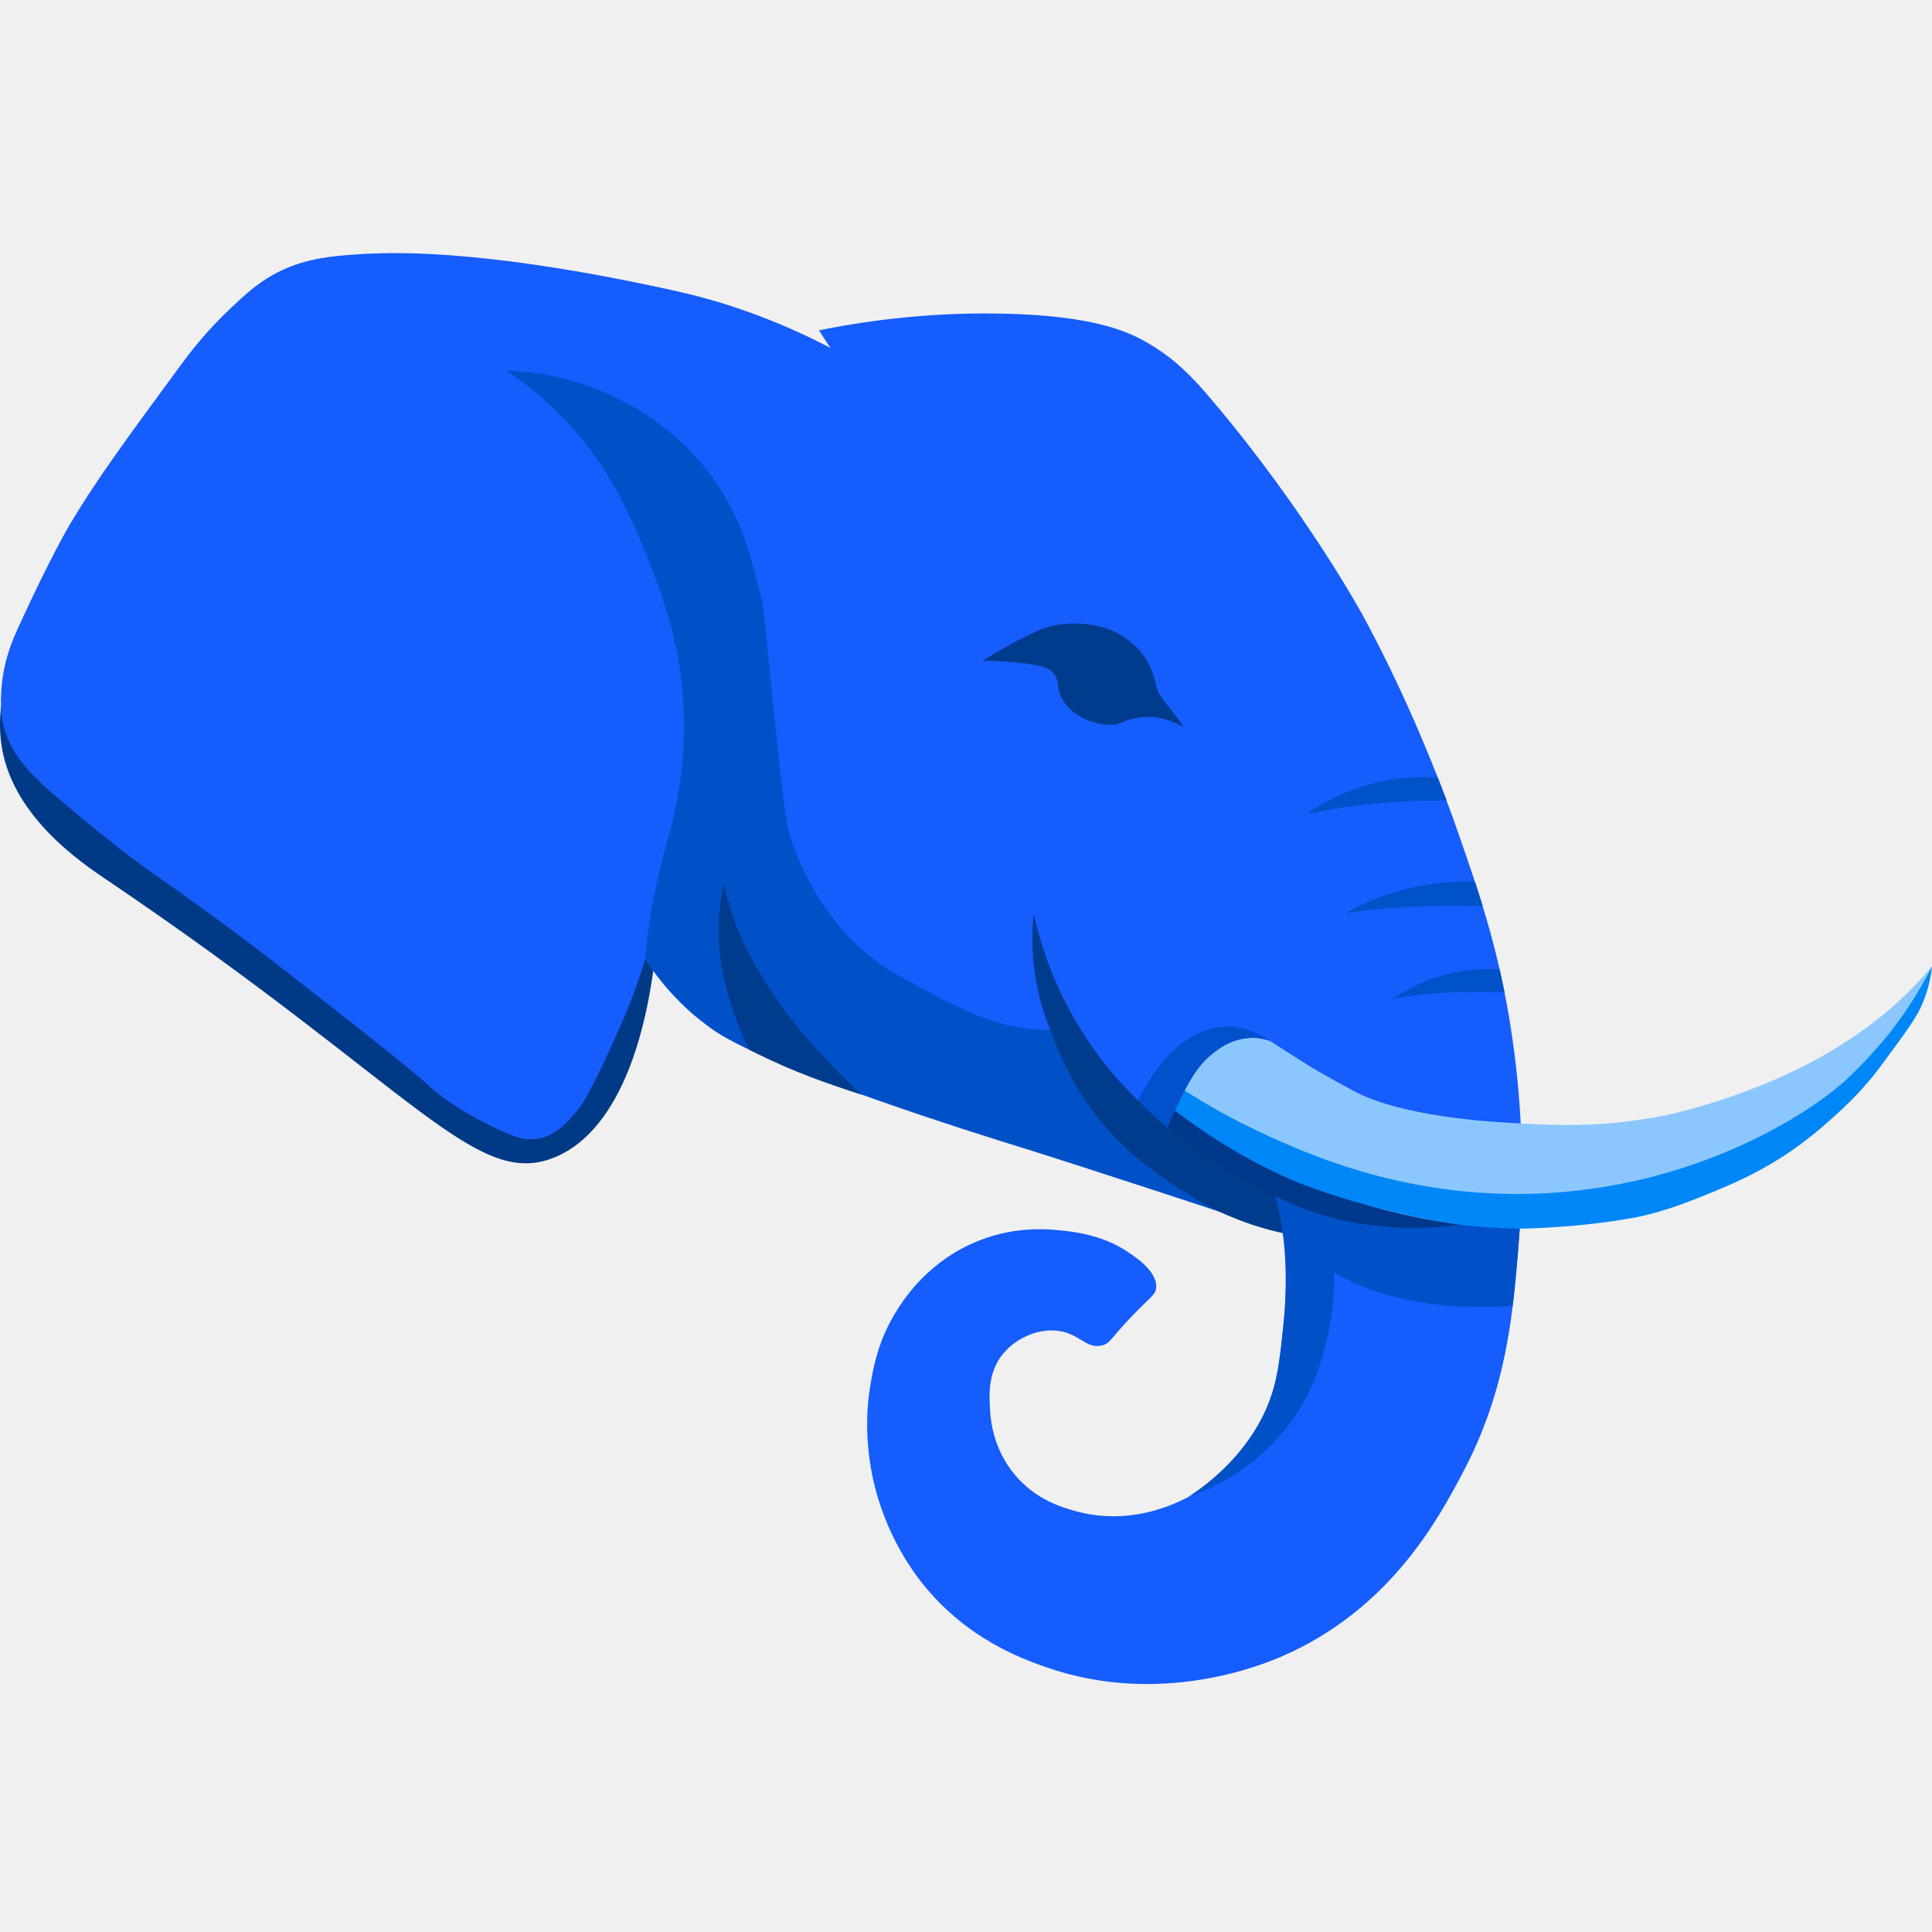
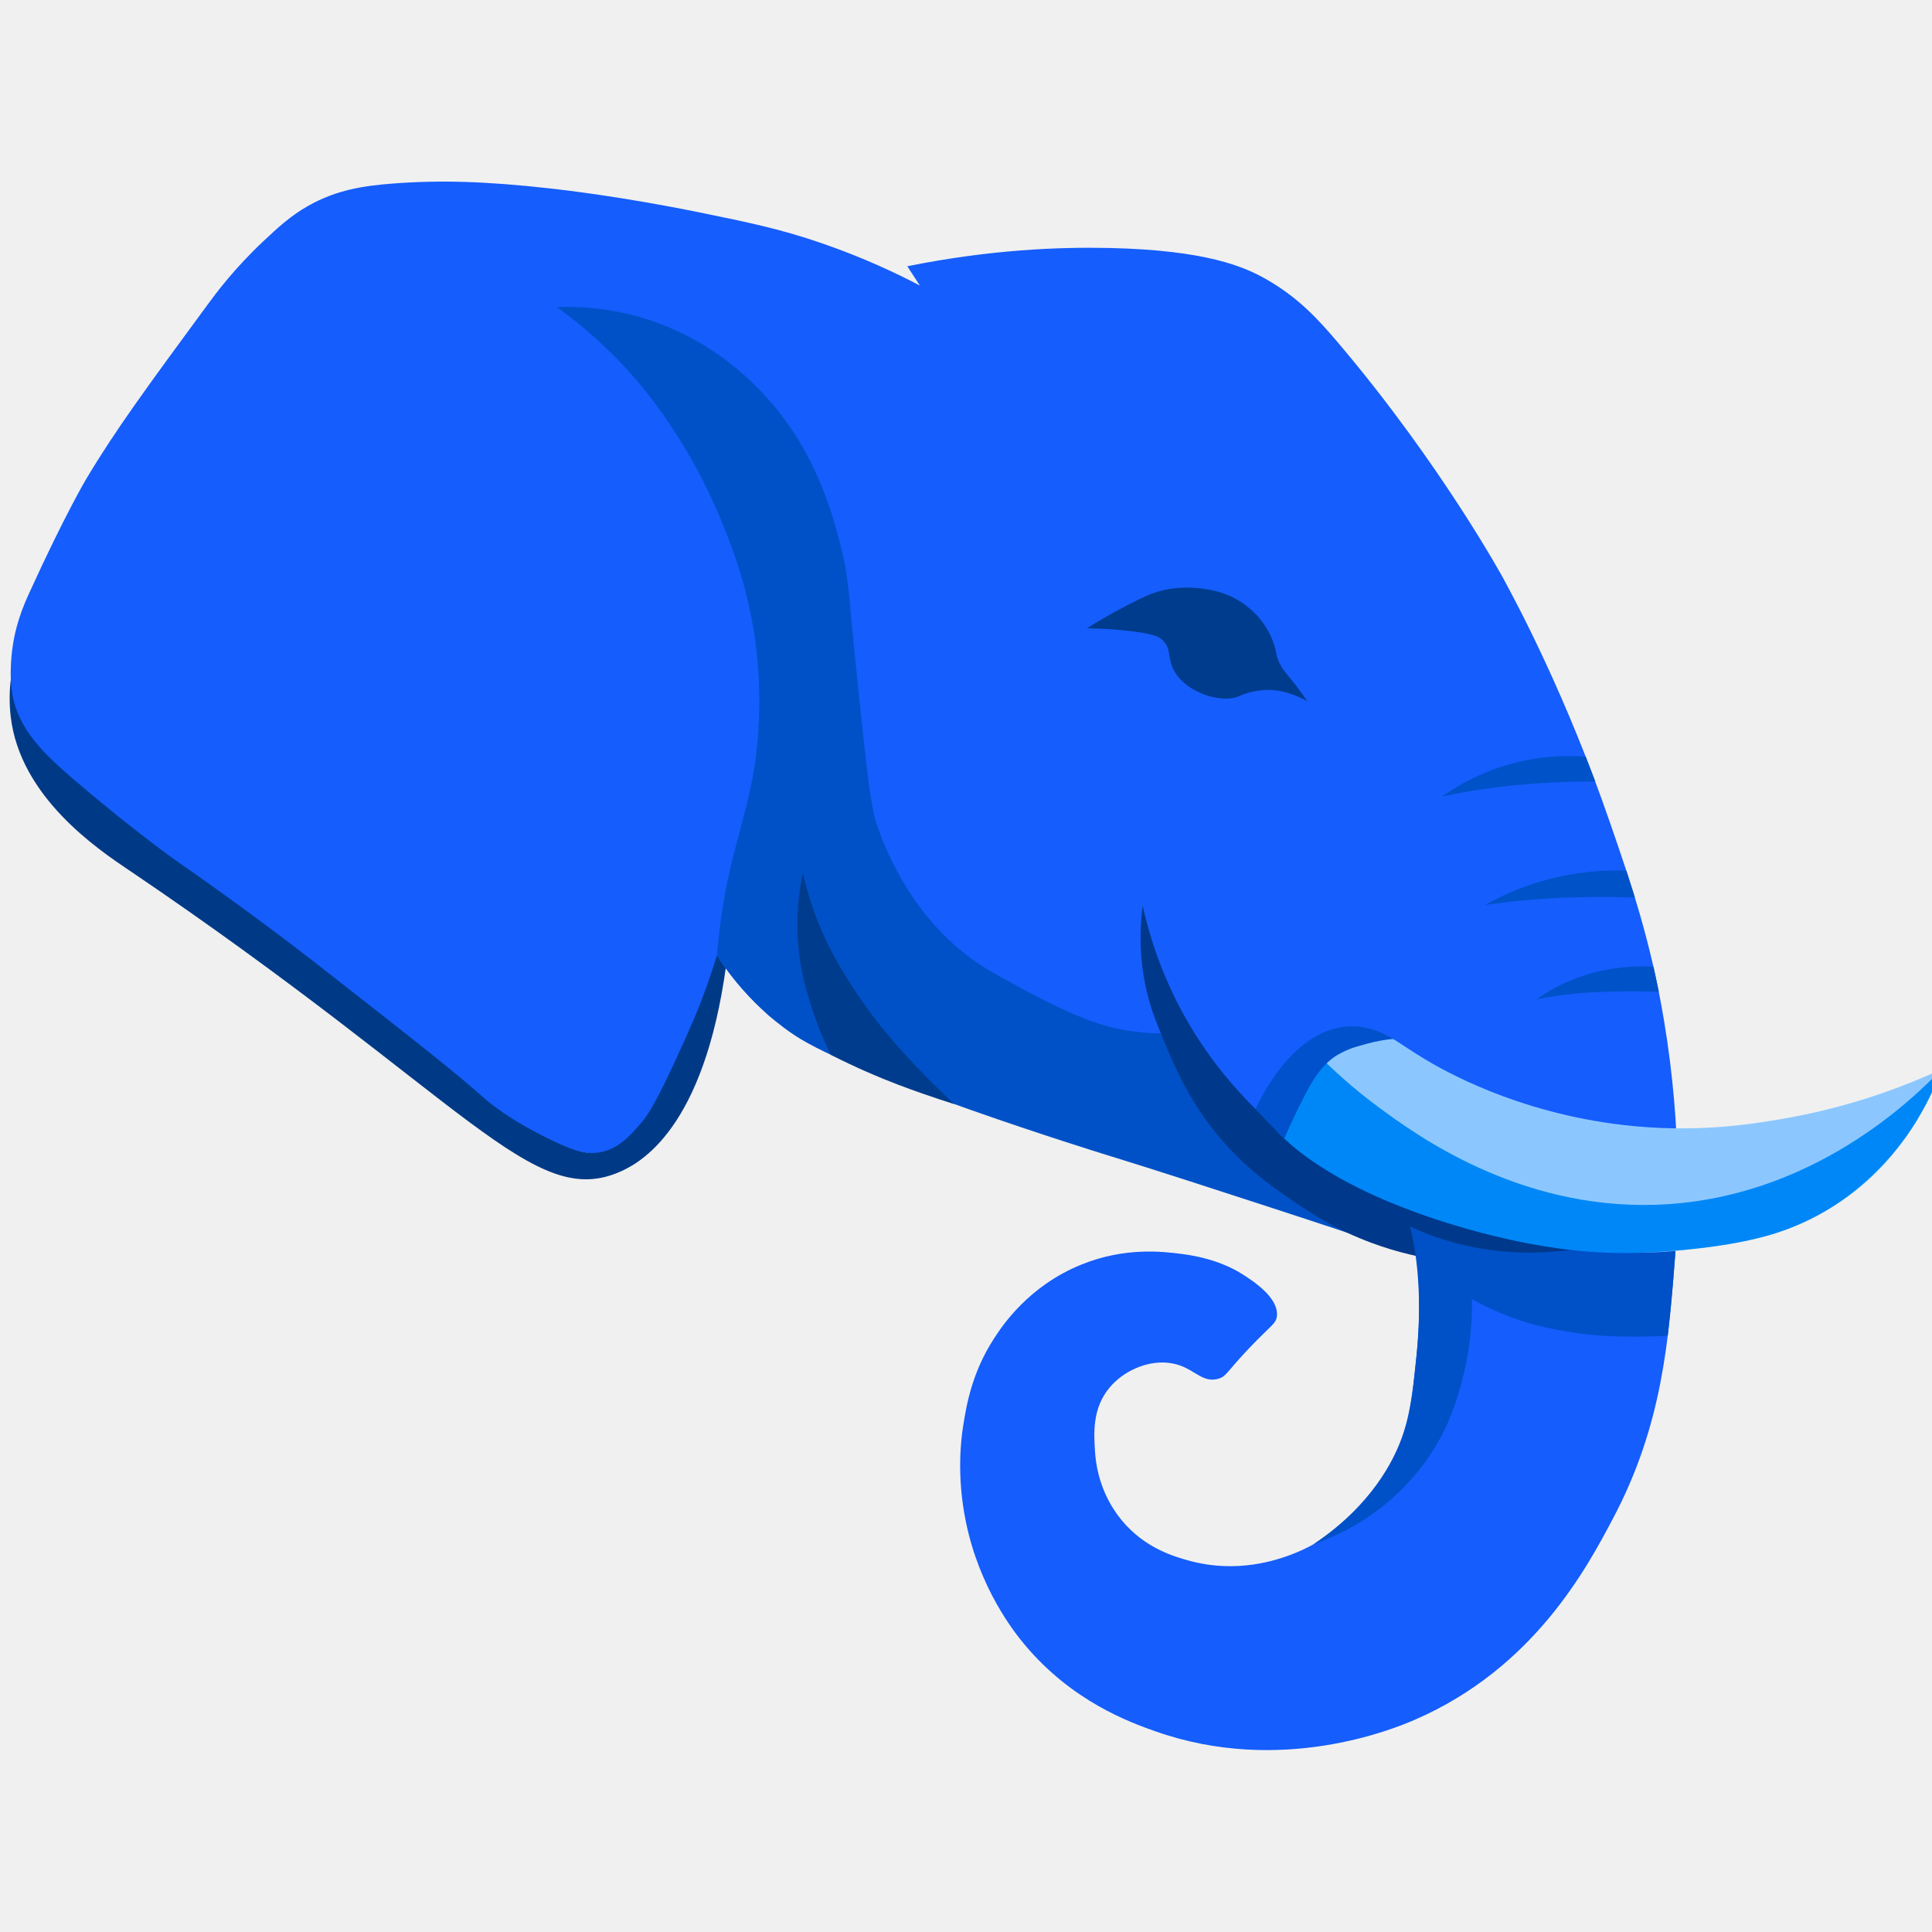
- <svg xmlns="http://www.w3.org/2000/svg" width="71" height="71" viewBox="0 0 71 71" fill="none">
-   <path d="M2.84 19.17L7.704 12.638L33.832 13.135L46.825 18.46L52.292 27.939L55.025 35.748L55.593 41.251V45.263L50.055 46.044L38.837 41.251L23.892 35.003L11.538 37.31L2.84 31.311L0.107 27.264V26.483L2.84 19.17Z" fill="#155DFC" />
-   <g clip-path="url(#clip0_204_272)">
-     <path d="M3.986 32.377C15.391 40.089 17.531 43.841 20.515 42.475C21.304 42.113 23.427 40.811 24.088 35.052C23.899 35.043 23.528 35.044 23.119 35.203C20.561 36.199 20.634 41.843 19.359 41.849C19.339 41.849 19.294 41.849 19.237 41.833C19.112 41.81 18.958 41.762 18.727 41.654C18.05 41.338 17.712 41.179 17.198 40.869C17.198 40.869 16.674 40.557 16.196 40.223C15.491 39.73 15.088 39.136 14.296 38.426C13.634 37.832 13.625 37.987 12.079 36.852C11.547 36.462 11.156 36.153 10.396 35.551C9.149 34.564 8.287 33.882 7.551 33.246C6.631 32.451 5.386 31.276 4.007 29.647C2.753 27.289 1.259 24.838 0.5 25.085C0.016 25.243 -0.059 26.436 0.035 27.236C0.347 29.935 2.957 31.683 3.986 32.379V32.377Z" fill="#003A86" />
-     <path d="M5.31 31.664C11.444 32.858 17.578 34.052 23.712 35.245C24.425 36.349 25.181 37.035 25.698 37.439C25.698 37.439 28.748 39.816 33.38 39.639C33.602 39.63 34.155 39.587 34.906 39.668C35.677 39.752 35.811 39.834 37.035 40.055C38.294 40.283 38.436 40.247 38.939 40.442C39.524 40.668 39.939 40.951 40.23 41.152C40.711 41.485 40.825 41.647 41.747 42.443C42.257 42.884 42.513 43.105 42.746 43.282C43.176 43.607 43.865 44.124 44.845 44.541C45.402 44.778 45.951 44.94 46.472 45.093C46.757 45.176 46.998 45.24 47.168 45.283C47.254 46.108 47.315 47.281 47.168 48.672C47.015 50.127 46.909 51.141 46.297 52.288C46.026 52.797 45.038 54.577 42.908 55.354C42.478 55.511 41.16 55.971 39.584 55.548C39.054 55.406 38.071 55.127 37.292 54.193C36.493 53.233 36.408 52.183 36.388 51.869C36.349 51.266 36.295 50.433 36.872 49.739C37.329 49.192 38.09 48.838 38.809 48.9C39.67 48.974 39.907 49.599 40.508 49.442C40.795 49.368 40.792 49.212 41.584 48.384C42.297 47.638 42.462 47.593 42.487 47.332C42.547 46.708 41.675 46.153 41.326 45.931C41.065 45.765 40.428 45.4 39.292 45.253C38.643 45.17 37.386 45.022 35.936 45.608C34.167 46.322 33.281 47.655 32.999 48.093C32.258 49.241 32.079 50.317 31.966 51.03C31.905 51.425 31.735 52.678 32.064 54.257C32.524 56.472 33.667 57.92 34.032 58.356C35.617 60.247 37.526 60.947 38.421 61.261C42.606 62.734 46.376 61.189 47.102 60.874C51.097 59.146 52.877 55.782 53.752 54.129C55.414 50.988 55.625 48.163 55.85 45.157C55.926 44.151 56.096 41.19 55.463 37.411C55.012 34.723 54.355 32.82 53.655 30.795C52.197 26.569 50.59 23.548 50.073 22.597C50.073 22.597 48.002 18.794 44.554 14.722C43.882 13.928 43.204 13.181 42.102 12.559C41.399 12.164 40.135 11.598 36.874 11.526C35.224 11.49 32.888 11.575 30.096 12.139C30.236 12.354 30.375 12.569 30.515 12.785C29.747 12.382 28.628 11.849 27.224 11.366C25.838 10.889 24.789 10.672 23.124 10.333C20.522 9.804 18.562 9.579 18.09 9.527C15.976 9.292 14.429 9.245 12.861 9.365C11.87 9.441 10.964 9.576 10.021 10.107C9.422 10.444 9.005 10.831 8.504 11.301C7.536 12.21 6.923 13.036 6.632 13.431C4.573 16.233 3.544 17.634 2.566 19.273C2.566 19.273 1.854 20.465 0.662 23.081C0.47 23.502 0.137 24.249 0.056 25.277C0.044 25.435 0.003 25.948 0.082 26.439C0.28 27.685 1.203 28.533 2.147 29.343C4.234 31.135 5.698 32.151 5.698 32.151C5.934 32.309 8.221 33.909 10.184 35.443C13.389 37.947 14.99 39.199 15.971 40.083C15.971 40.083 16.789 40.82 18.445 41.567C18.938 41.789 19.32 41.921 19.768 41.849C20.418 41.744 20.826 41.27 21.222 40.8C21.365 40.629 21.659 40.256 22.601 38.15C22.835 37.628 22.951 37.367 23.093 37.013C23.21 36.719 23.498 35.981 23.815 34.908C24.064 34.065 24.557 32.394 24.836 30.535C25.09 28.848 25.458 26.403 24.803 23.338C24.744 23.062 24.093 20.126 22.265 17.356C21.313 15.914 20.385 15.036 20.188 14.85C19.591 14.292 19.034 13.879 18.607 13.591C19.023 13.611 19.593 13.666 20.252 13.817C20.739 13.927 22.047 14.264 23.48 15.205C24.88 16.124 25.72 17.174 26.094 17.69C27.416 19.512 27.766 21.319 27.982 22.434C28.235 23.74 28.301 25.09 28.354 26.145C28.416 27.415 28.372 27.8 28.516 28.728C28.614 29.365 28.786 30.428 29.344 31.664C30.182 33.523 31.385 34.654 31.839 35.053C32.647 35.762 33.367 36.128 34.808 36.861C36.014 37.474 36.8 37.736 37.68 37.829C38.066 37.87 38.391 37.87 38.615 37.862C38.393 37.335 38.254 36.863 38.164 36.49C38.087 36.172 37.968 35.666 37.938 34.99C37.914 34.457 37.954 34.004 38.002 33.667C38.097 34.077 38.239 34.61 38.454 35.216C38.557 35.508 38.932 36.535 39.713 37.863C40.293 38.852 40.996 39.72 42.165 40.93C43.28 42.081 44.922 43.629 47.167 45.287C40.051 41.388 32.937 37.488 25.822 33.588" fill="#155DFC" />
-     <path d="M43.201 40.615C43.355 40.012 43.625 39.599 43.804 39.367C43.982 39.136 44.577 38.426 45.547 38.206C45.787 38.151 46.246 38.063 46.687 38.27C46.762 38.306 46.791 38.328 47.022 38.479C47.316 38.671 47.617 38.854 47.913 39.045C48.551 39.456 49.575 39.998 49.764 40.099C51.506 41.035 54.785 41.224 55.423 41.261C57.049 41.355 58.808 41.457 61.125 41.003C61.125 41.003 64.622 40.318 67.623 38.421C68.123 38.103 69.061 37.504 70.096 36.489C70.482 36.111 70.785 35.771 71 35.516C70.98 35.702 70.941 35.982 70.85 36.312C70.67 36.966 70.364 37.55 69.43 38.743C68.708 39.664 68.347 40.125 67.73 40.723C67.433 41.01 66.419 41.965 64.847 42.874C61.57 44.766 58.372 45.008 57.1 45.09C56.306 45.142 54.863 45.186 53.12 44.94C48.644 44.307 45.24 42.19 43.201 40.615Z" fill="#8BC7FE" />
-     <path d="M36.122 24.273C36.803 23.849 37.379 23.544 37.8 23.338C38.184 23.148 38.383 23.075 38.618 23.015C38.781 22.974 39.306 22.855 39.985 22.947C40.267 22.986 40.663 23.045 41.115 23.295C41.654 23.595 41.946 23.99 42.019 24.091C42.104 24.213 42.291 24.479 42.405 24.866C42.476 25.102 42.461 25.191 42.556 25.405C42.656 25.628 42.766 25.747 42.943 25.965C43.085 26.139 43.28 26.392 43.502 26.718C43.385 26.652 42.789 26.33 42.169 26.341C41.888 26.346 41.609 26.417 41.609 26.417C41.384 26.474 41.233 26.545 41.179 26.568C40.677 26.776 39.531 26.499 39.071 25.75C38.78 25.277 38.983 24.971 38.638 24.663C38.511 24.549 38.343 24.464 37.587 24.373C37.229 24.33 36.73 24.285 36.124 24.276L36.122 24.273Z" fill="#003C8D" />
-     <path d="M52.842 28.584C52.212 28.536 51.202 28.54 50.042 28.91C49.153 29.194 48.475 29.598 48.02 29.921C48.407 29.836 48.91 29.738 49.504 29.652C49.646 29.632 50.102 29.567 50.742 29.512C51.36 29.459 52.179 29.409 53.161 29.414C53.055 29.137 52.949 28.861 52.842 28.582V28.584Z" fill="#0052C9" />
-     <path d="M54.203 32.401C53.499 32.377 52.508 32.425 51.38 32.751C50.601 32.976 49.96 33.277 49.469 33.553C49.813 33.502 50.245 33.447 50.745 33.4C50.911 33.385 51.402 33.339 52.068 33.311C52.691 33.285 53.512 33.27 54.491 33.306C54.395 33.005 54.299 32.703 54.204 32.403L54.203 32.401Z" fill="#0052C9" />
-     <path d="M55.113 35.625C54.468 35.588 53.436 35.621 52.311 36.095C51.864 36.283 51.492 36.503 51.19 36.715C51.393 36.675 51.674 36.626 52.009 36.58C52.714 36.487 53.254 36.47 53.795 36.456C54.185 36.446 54.694 36.442 55.291 36.463L55.113 35.623V35.625Z" fill="#0052C9" />
-     <path d="M42.903 41.443C43.371 41.964 43.92 42.516 44.556 43.072C45.467 43.869 46.357 44.495 47.149 44.983C47.139 44.768 47.097 44.492 46.976 44.197C46.941 44.112 46.903 44.033 46.864 43.961C47.248 44.156 47.669 44.342 48.127 44.505C50.309 45.282 52.332 45.208 53.721 45.003C51.853 44.771 49.417 44.228 46.836 42.936C45.935 42.485 45.133 42.001 44.426 41.519C44.394 41.496 44.14 41.309 43.782 41.051C43.543 40.879 43.347 40.738 43.217 40.645C43.112 40.912 43.008 41.178 42.903 41.444V41.443Z" fill="#00398B" />
-     <path d="M43.217 39.868C43.93 40.342 44.945 40.962 46.221 41.563C47.99 42.398 51.84 44.157 56.964 43.841C62.553 43.497 66.541 40.874 67.814 39.71C68.699 38.901 69.429 37.977 69.429 37.977C70.157 37.054 70.66 36.187 71 35.515C70.948 35.971 70.833 36.454 70.622 36.939C70.439 37.36 70.136 37.779 69.542 38.598C69.133 39.161 68.928 39.443 68.623 39.796C68.141 40.356 67.727 40.733 67.431 41.001C67.014 41.38 66.394 41.937 65.492 42.518C65.27 42.66 65.057 42.788 64.855 42.902C64.414 43.15 63.953 43.38 63.346 43.634C62.274 44.084 61.509 44.406 60.436 44.668C60.436 44.668 59.03 45.01 56.563 45.13C56.204 45.148 55.852 45.152 55.852 45.152C55.631 45.154 55.336 45.157 54.975 45.141C54.975 45.141 54.542 45.128 54.062 45.063C50.064 44.529 47.329 43.301 47.329 43.301C46.158 42.774 44.592 41.936 42.931 40.619C43.027 40.367 43.123 40.116 43.218 39.864L43.217 39.868Z" fill="#0087F7" />
-     <path d="M41.825 40.452C41.929 40.236 42.082 39.945 42.297 39.62C42.45 39.388 42.71 38.996 43.055 38.669C43.285 38.45 44.135 37.645 45.298 37.733C45.543 37.752 46.059 37.829 46.625 38.241C46.471 38.189 46.233 38.13 45.945 38.14C45.341 38.16 44.913 38.462 44.674 38.637C43.977 39.146 43.647 39.835 43.2 40.767C43.065 41.049 42.967 41.285 42.903 41.444C42.709 41.326 42.477 41.16 42.244 40.934C42.072 40.767 41.934 40.601 41.825 40.453V40.452Z" fill="#0051CB" />
-     <path d="M36.616 41.884C38.502 42.464 40.49 43.114 42.264 43.692C43.362 44.05 44.26 44.347 44.846 44.541C42.769 42.314 40.694 40.088 38.617 37.861C38.312 37.857 37.834 37.834 37.262 37.725C36.855 37.648 35.926 37.438 33.992 36.387C33.102 35.903 32.657 35.661 32.227 35.343C30.119 33.78 29.306 31.528 29.073 30.858C28.867 30.262 28.726 28.935 28.451 26.306C28.095 22.897 28.148 22.679 27.903 21.691C27.571 20.357 27.216 18.922 26.095 17.431C24.606 15.449 22.657 14.55 21.577 14.171C20.379 13.75 19.322 13.644 18.608 13.622C19.12 13.962 19.816 14.478 20.544 15.204C22.423 17.074 23.227 19.059 23.869 20.689C24.327 21.851 24.938 23.443 25.095 25.627C25.218 27.33 25.013 28.662 24.966 28.951C24.658 30.86 24.049 32.026 23.763 34.718C23.739 34.943 23.722 35.128 23.713 35.244C24.117 35.86 24.509 36.319 24.807 36.637C25.096 36.946 25.333 37.149 25.406 37.221C25.406 37.221 25.819 37.586 26.293 37.904C28.464 39.36 36.616 41.882 36.616 41.882V41.884Z" fill="#0051C8" />
-     <path d="M37.987 33.584C37.918 34.271 37.891 35.296 38.164 36.489C38.3 37.081 38.462 37.504 38.598 37.861C38.935 38.738 39.495 40.154 40.744 41.553C41.613 42.526 42.493 43.115 43.199 43.592C43.5 43.794 43.903 44.065 44.466 44.354C45.548 44.913 46.524 45.186 47.205 45.33C47.1 44.89 46.994 44.452 46.889 44.012C44.639 42.96 43.086 41.671 42.145 40.763C41.451 40.093 40.328 38.992 39.351 37.211C38.575 35.797 38.191 34.5 37.987 33.582V33.584Z" fill="#003C8D" />
-     <path d="M43.728 54.98C44.37 54.758 45.298 54.343 46.218 53.562C47.055 52.851 47.539 52.132 47.735 51.819C48.31 50.902 48.532 50.098 48.687 49.527C48.86 48.886 49.044 47.938 49.025 46.767C49.266 46.903 49.605 47.078 50.025 47.252C50.947 47.631 51.701 47.767 52.172 47.848C53.109 48.011 53.845 48.021 54.414 48.025C54.894 48.029 55.298 48.011 55.591 47.992C55.625 47.689 55.658 47.382 55.688 47.072C55.753 46.42 55.806 45.779 55.85 45.152C55.456 45.147 55.041 45.13 54.608 45.1C54.276 45.076 53.956 45.044 53.651 45.009C53.235 45.066 52.677 45.122 52.017 45.125C50.109 45.134 48.722 44.701 48.378 44.588C47.733 44.377 47.218 44.141 46.861 43.959C46.925 44.194 47.007 44.529 47.079 44.934C47.165 45.416 47.366 46.705 47.167 48.67C47.034 49.983 46.967 50.654 46.661 51.46C46.399 52.154 45.687 53.664 43.725 54.976L43.728 54.98Z" fill="#0050C8" />
-     <path d="M31.671 40.23C31.362 39.941 30.388 39.022 29.552 38.036C29.352 37.801 29.02 37.404 28.623 36.842C28.492 36.655 28.354 36.451 28.212 36.229C27.879 35.704 27.444 35.011 27.062 34.02C26.826 33.406 26.683 32.869 26.594 32.471C26.355 33.606 26.393 34.549 26.465 35.166C26.548 35.876 26.703 36.393 26.837 36.828C26.981 37.297 27.196 37.899 27.525 38.574C27.979 38.805 28.369 38.986 28.666 39.117C29.502 39.488 30.169 39.724 30.603 39.876C31.036 40.029 31.404 40.146 31.672 40.23H31.671Z" fill="#003C8D" />
+ <svg xmlns="http://www.w3.org/2000/svg" width="1000" height="1000" viewBox="0 0 1000 1000" fill="none">
+   <g clip-path="url(#clip0_217_242)">
+     <path d="M213 149H388L725.5 233.5L856.5 602.5L811.5 685L733 650L679.5 631.5L581 591.5L492.5 570.5L430.5 545.5L371.5 494.5L166.5 386.5L213 149Z" fill="#155DFC" />
+     <path d="M66.544 450.256C242.608 569.316 275.646 627.237 321.721 606.141C333.899 600.56 366.664 580.46 376.871 491.549C373.963 491.413 368.225 491.432 361.922 493.872C322.424 509.249 323.556 596.384 303.865 596.481C303.553 596.481 302.87 596.481 301.992 596.228C300.06 595.876 297.679 595.135 294.108 593.476C283.667 588.597 278.437 586.138 270.514 581.357C270.514 581.357 262.415 576.537 255.039 571.385C244.149 563.774 237.924 554.602 225.708 543.635C215.482 534.463 215.345 536.863 191.478 519.339C183.263 513.308 177.233 508.547 165.504 499.258C146.243 484.016 132.934 473.478 121.576 463.662C107.369 451.387 88.147 433.258 66.856 408.103C47.497 371.708 24.43 333.868 12.721 337.674C5.247 340.113 4.096 358.535 5.54 370.888C10.36 412.553 50.658 439.542 66.544 450.275V450.256Z" fill="#003A86" />
+     <path d="M86.977 439.249C181.683 457.672 276.369 476.113 371.076 494.535C382.082 511.572 393.752 522.169 401.734 528.394C401.734 528.394 448.823 565.101 520.326 562.369C523.761 562.233 532.289 561.569 543.881 562.818C555.785 564.106 557.853 565.375 576.763 568.79C596.2 572.302 598.386 571.756 606.153 574.761C615.188 578.255 621.589 582.626 626.078 585.729C633.513 590.861 635.269 593.359 649.496 605.654C657.38 612.464 661.322 615.879 664.932 618.611C671.567 623.627 682.203 631.608 697.327 638.048C705.933 641.698 714.402 644.196 722.443 646.557C726.853 647.845 730.561 648.84 733.195 649.504C734.522 662.227 735.459 680.337 733.195 701.823C730.834 724.285 729.195 739.936 719.75 757.636C715.554 765.501 700.313 792.978 667.43 804.979C660.795 807.399 640.441 814.503 616.106 807.965C607.929 805.78 592.746 801.467 580.725 787.045C568.391 772.233 567.084 756.016 566.772 751.177C566.167 741.868 565.328 729.008 574.246 718.294C581.291 709.844 593.039 704.38 604.143 705.336C617.433 706.487 621.101 716.128 630.371 713.708C634.801 712.557 634.762 710.156 646.978 697.374C657.985 685.86 660.541 685.158 660.931 681.138C661.849 671.497 648.383 662.93 642.997 659.495C638.977 656.939 629.142 651.299 611.598 649.035C601.586 647.747 582.169 645.464 559.785 654.519C532.484 665.545 518.804 686.114 514.452 692.885C503.016 710.605 500.245 727.212 498.508 738.219C497.552 744.327 494.937 763.666 500.011 788.04C507.114 822.231 524.756 844.595 530.396 851.328C554.868 880.522 584.335 891.314 598.152 896.173C662.766 918.908 720.959 895.061 732.181 890.201C793.848 863.524 821.325 811.575 834.829 786.069C860.492 737.575 863.75 693.959 867.224 647.552C868.395 632.018 871.03 586.314 861.253 527.964C854.286 486.476 844.138 457.086 833.346 425.823C810.826 360.585 786.022 313.944 778.041 299.269C778.041 299.269 746.075 240.548 692.838 177.69C682.456 165.435 671.996 153.901 654.979 144.3C644.129 138.192 624.614 129.469 574.265 128.356C548.798 127.79 512.735 129.098 469.626 137.821C471.792 141.139 473.939 144.456 476.105 147.793C464.24 141.568 446.969 133.333 425.288 125.878C403.9 118.521 387.702 115.164 362.001 109.934C321.82 101.757 291.572 98.284 284.273 97.484C251.644 93.854 227.758 93.132 203.559 94.986C188.259 96.157 174.267 98.245 159.709 106.441C150.459 111.652 144.019 117.623 136.291 124.883C121.342 138.914 111.878 151.657 107.389 157.765C75.599 201.011 59.714 222.653 44.61 247.944C44.61 247.944 33.623 266.347 15.22 306.743C12.254 313.241 7.121 324.775 5.872 340.64C5.677 343.08 5.053 351.003 6.263 358.574C9.327 377.816 23.572 390.911 38.15 403.42C70.369 431.073 92.968 446.763 92.968 446.763C96.617 449.202 131.92 473.908 162.226 497.58C211.697 536.239 236.422 555.578 251.566 569.219C251.566 569.219 264.192 580.596 289.757 592.13C297.367 595.564 303.261 597.594 310.189 596.482C320.22 594.862 326.523 587.544 332.631 580.284C334.836 577.65 339.383 571.893 353.922 539.381C357.532 531.321 359.328 527.281 361.513 521.817C363.328 517.29 367.778 505.893 372.656 489.325C376.501 476.308 384.112 450.51 388.424 421.823C392.347 395.77 398.026 358.028 387.917 310.704C387 306.45 376.95 261.117 348.731 218.359C334.036 196.093 319.712 182.53 316.668 179.661C307.457 171.055 298.851 164.674 292.255 160.224C298.675 160.537 307.476 161.395 317.663 163.718C325.176 165.415 345.374 170.626 367.485 185.145C389.107 199.332 402.065 215.549 407.842 223.511C428.254 251.632 433.66 279.539 436.997 296.751C440.9 316.91 441.915 337.752 442.735 354.047C443.691 373.64 443.008 379.592 445.232 393.916C446.755 403.752 449.409 420.164 458.015 439.249C470.953 467.936 489.531 485.402 496.537 491.569C509.007 502.517 520.131 508.157 542.378 519.475C560.995 528.94 573.134 532.98 586.716 534.424C592.668 535.048 597.683 535.048 601.157 534.931C597.722 526.794 595.576 519.515 594.19 513.758C593 508.84 591.165 501.034 590.697 490.593C590.326 482.358 590.951 475.372 591.692 470.161C593.156 476.504 595.342 484.719 598.659 494.086C600.259 498.594 606.036 514.441 618.096 534.951C627.053 550.212 637.904 563.618 655.955 582.294C673.167 600.072 698.517 623.959 733.176 649.562C623.326 589.359 513.496 529.155 403.646 468.951" fill="#155DFC" />
+     <path d="M562.652 325.145C573.171 318.588 582.07 313.885 588.568 310.704C594.501 307.777 597.565 306.645 601.194 305.728C603.712 305.084 611.811 303.249 622.29 304.674C626.642 305.279 632.77 306.177 639.736 310.041C648.069 314.666 652.577 320.774 653.69 322.335C655.017 324.209 657.905 328.326 659.661 334.298C660.754 337.947 660.52 339.313 661.984 342.611C663.525 346.065 665.223 347.9 667.955 351.256C670.16 353.949 673.166 357.852 676.6 362.887C674.785 361.872 665.594 356.896 656.012 357.072C651.68 357.15 647.367 358.243 647.367 358.243C643.893 359.121 641.571 360.214 640.732 360.565C632.984 363.785 615.284 359.511 608.181 347.939C603.692 340.64 606.834 335.918 601.507 331.156C599.536 329.4 596.94 328.092 585.27 326.687C579.748 326.023 572.039 325.321 562.691 325.184L562.652 325.145Z" fill="#003C8D" />
+     <path d="M820.797 391.692C811.059 390.95 795.467 391.009 777.572 396.726C763.833 401.117 753.373 407.343 746.348 412.338C752.319 411.031 760.086 409.509 769.258 408.182C771.444 407.87 778.489 406.874 788.363 406.016C797.906 405.196 810.552 404.435 825.715 404.513C824.076 400.239 822.437 395.965 820.797 391.672V391.692Z" fill="#0052C9" />
+     <path d="M841.795 450.627C830.925 450.256 815.625 450.997 798.218 456.032C786.177 459.506 776.283 464.15 768.711 468.405C774.019 467.624 780.693 466.765 788.401 466.043C790.977 465.809 798.549 465.107 808.834 464.677C818.455 464.267 831.12 464.033 846.244 464.599C844.761 459.955 843.278 455.291 841.814 450.646L841.795 450.627Z" fill="#0052C9" />
+     <path d="M855.848 500.39C845.895 499.824 829.952 500.331 812.583 507.65C805.694 510.557 799.938 513.953 795.273 517.231C798.415 516.607 802.748 515.846 807.919 515.143C818.808 513.699 827.141 513.445 835.494 513.231C841.524 513.075 849.369 513.016 858.6 513.328L855.848 500.37V500.39Z" fill="#0052C9" />
+     <path d="M570.282 597.028C599.399 605.985 630.096 616.016 657.475 624.934C674.434 630.457 688.289 635.043 697.344 638.048C665.281 603.663 633.238 569.297 601.174 534.912C596.471 534.853 589.095 534.502 580.254 532.824C573.971 531.633 559.627 528.394 529.769 512.157C516.031 504.683 509.161 500.956 502.526 496.038C469.975 471.917 457.427 437.142 453.836 426.799C450.656 417.607 448.47 397.116 444.235 356.525C438.732 303.893 439.552 300.537 435.766 285.276C432.819 273.392 426.203 245.329 407.859 219.511C401.81 210.983 378.099 178.607 333.858 164.927C315.378 159.209 299.141 158.565 288.271 158.956C297.034 165.298 309.016 174.86 321.662 188.111C327.926 194.668 354.408 223.16 373.493 269.859C379.465 284.457 389.866 310.489 392.423 346.085C394.316 372.371 391.154 392.94 390.432 397.409C385.671 426.877 376.264 444.87 371.854 486.436C371.483 489.91 371.23 492.759 371.093 494.555C377.318 504.059 383.368 511.142 387.973 516.06C392.442 520.822 396.092 523.964 397.224 525.076C397.224 525.076 403.605 530.716 410.923 535.614C444.43 558.095 570.282 597.028 570.282 597.028Z" fill="#0051C8" />
+     <path d="M591.456 468.893C590.109 479.079 589.289 494.594 593.427 512.626C595.495 521.602 598.013 527.886 600.881 534.912C607.555 551.304 615.908 571.619 634.018 591.915C647.424 606.941 661.007 616.035 671.916 623.393C676.56 626.515 682.786 630.691 691.47 635.16C708.175 643.786 723.24 648.001 733.759 650.226C732.139 643.434 730.5 636.663 728.88 629.872C712.097 621.968 691.86 610.435 671.155 593.476C663.622 587.29 658.177 582.157 655.64 579.718C646.019 570.448 627.792 552.729 612.512 524.881C600.53 503.044 594.597 483.021 591.456 468.854V468.893Z" fill="#00398B" />
+     <path d="M680.074 799.203C689.988 795.768 704.312 789.367 718.519 777.307C731.438 766.34 738.912 755.236 741.937 750.396C750.816 736.248 754.251 723.836 756.631 715.015C759.305 705.121 762.154 690.485 761.861 672.414C765.569 674.502 770.819 677.215 777.298 679.888C791.524 685.743 803.175 687.85 810.434 689.099C824.914 691.617 836.272 691.773 845.054 691.831C852.469 691.89 858.695 691.617 863.222 691.324C863.749 686.64 864.257 681.898 864.725 677.117C865.72 667.047 866.54 657.153 867.223 647.474C861.134 647.396 854.733 647.142 848.039 646.674C842.927 646.303 837.989 645.815 833.267 645.269C826.846 646.147 818.24 647.006 808.053 647.064C778.586 647.201 757.178 640.507 751.87 638.77C741.917 635.511 733.955 631.862 728.452 629.052C729.428 632.682 730.696 637.853 731.808 644.117C733.135 651.553 736.238 671.458 733.174 701.784C731.125 722.06 730.091 732.423 725.368 744.854C721.309 755.567 710.322 778.888 680.035 799.144L680.074 799.203Z" fill="#0050C8" />
+     <path d="M493.94 571.483C489.179 567.034 474.133 552.846 461.233 537.625C458.15 533.995 453.017 527.867 446.89 519.183C444.86 516.295 442.733 513.153 440.547 509.718C435.395 501.62 428.682 490.925 422.789 475.626C419.139 466.141 416.934 457.847 415.568 451.7C411.88 469.225 412.465 483.783 413.578 493.306C414.846 504.274 417.246 512.255 419.315 518.968C421.54 526.208 424.857 535.497 429.931 545.918C436.937 549.49 442.967 552.28 447.553 554.31C460.453 560.028 470.756 563.677 477.45 566.019C484.144 568.38 489.823 570.195 493.96 571.483H493.94Z" fill="#003C8D" />
+     <path d="M668.582 578.489C670.768 569.18 674.593 562.799 677.13 559.228C684.135 549.333 692.507 545.587 701.855 541.293C709.407 537.82 715.437 535.166 720.999 537.781C722.014 538.249 722.482 538.659 728.337 542.425C730.366 543.772 733.333 545.704 736.982 547.909C746.525 553.685 784.618 575.854 840.177 582.294C877.822 586.666 906.762 581.865 923.467 578.957C957.599 573.025 985.271 562.545 1005 553.393C994.15 582.002 979.26 598.999 970.186 607.8C935.371 641.581 892.731 644.976 865.839 647.591C859.79 648.177 838.518 649.758 809.344 645.269C745.822 635.512 697.503 602.824 668.582 578.508V578.489Z" fill="#8BC7FE" />
+     <path d="M664.367 591.271C671.002 599.311 678.789 607.839 687.824 616.426C700.763 628.72 713.389 638.38 724.629 645.913C724.473 642.595 723.888 638.341 722.17 633.794C721.663 632.467 721.117 631.257 720.57 630.145C726.015 633.15 732.006 636.019 738.485 638.536C769.475 650.538 798.181 649.387 817.872 646.225C791.351 642.654 756.79 634.262 720.141 614.318C707.359 607.351 695.962 599.877 685.951 592.442C685.482 592.091 681.872 589.202 676.798 585.221C673.402 582.567 670.612 580.382 668.777 578.957C667.294 583.075 665.811 587.173 664.328 591.29L664.367 591.271Z" fill="#00398B" />
+     <path d="M992.764 578.938C975.416 607.683 953.071 622.066 944.133 627.237C936.23 631.804 924.364 637.561 908.908 641.093C908.713 641.151 888.808 646.401 853.954 648.235C848.861 648.508 843.885 648.567 843.885 648.567C843.885 648.567 837.757 648.645 831.434 648.391C776.539 646.284 723.36 623.881 723.36 623.881C715.144 620.641 701.64 614.865 687.745 606.434C675.51 599.018 668.738 593.066 665.147 589.71C663.43 588.09 662.044 586.705 661.107 585.729C668.445 572.771 675.783 559.832 683.14 546.875C690.009 553.744 700.196 563.228 713.466 573.025C732.005 586.705 785.105 625.949 857.057 623.588C937.498 620.973 991.067 568.029 1005 553.334C1002.6 559.852 998.775 568.926 992.745 578.899L992.764 578.938Z" fill="#0087F7" />
+     <path d="M649.904 574.118C651.231 571.268 653.144 567.424 655.759 563.111C656.969 561.121 661.321 553.998 666.531 548.416C670.668 543.987 682.045 531.79 698.731 531.282C708.117 530.99 715.845 534.502 721.017 537.761C717.602 538.073 712.938 538.737 707.532 540.24C701.795 541.859 695.277 543.323 689.5 547.909C681.46 554.29 677.011 562.897 668.58 580.792C666.882 584.422 665.575 587.427 664.755 589.359C661.594 586.295 658.413 583.095 655.193 579.738C653.378 577.845 651.622 575.972 649.904 574.098V574.118Z" fill="#0051CB" />
  </g>
  <defs>
-     <clipPath id="clip0_204_272">
-       <rect width="71" height="71" fill="white" />
+     <clipPath id="clip0_217_242">
+       <rect width="1000" height="1000" fill="white" />
    </clipPath>
  </defs>
</svg>
